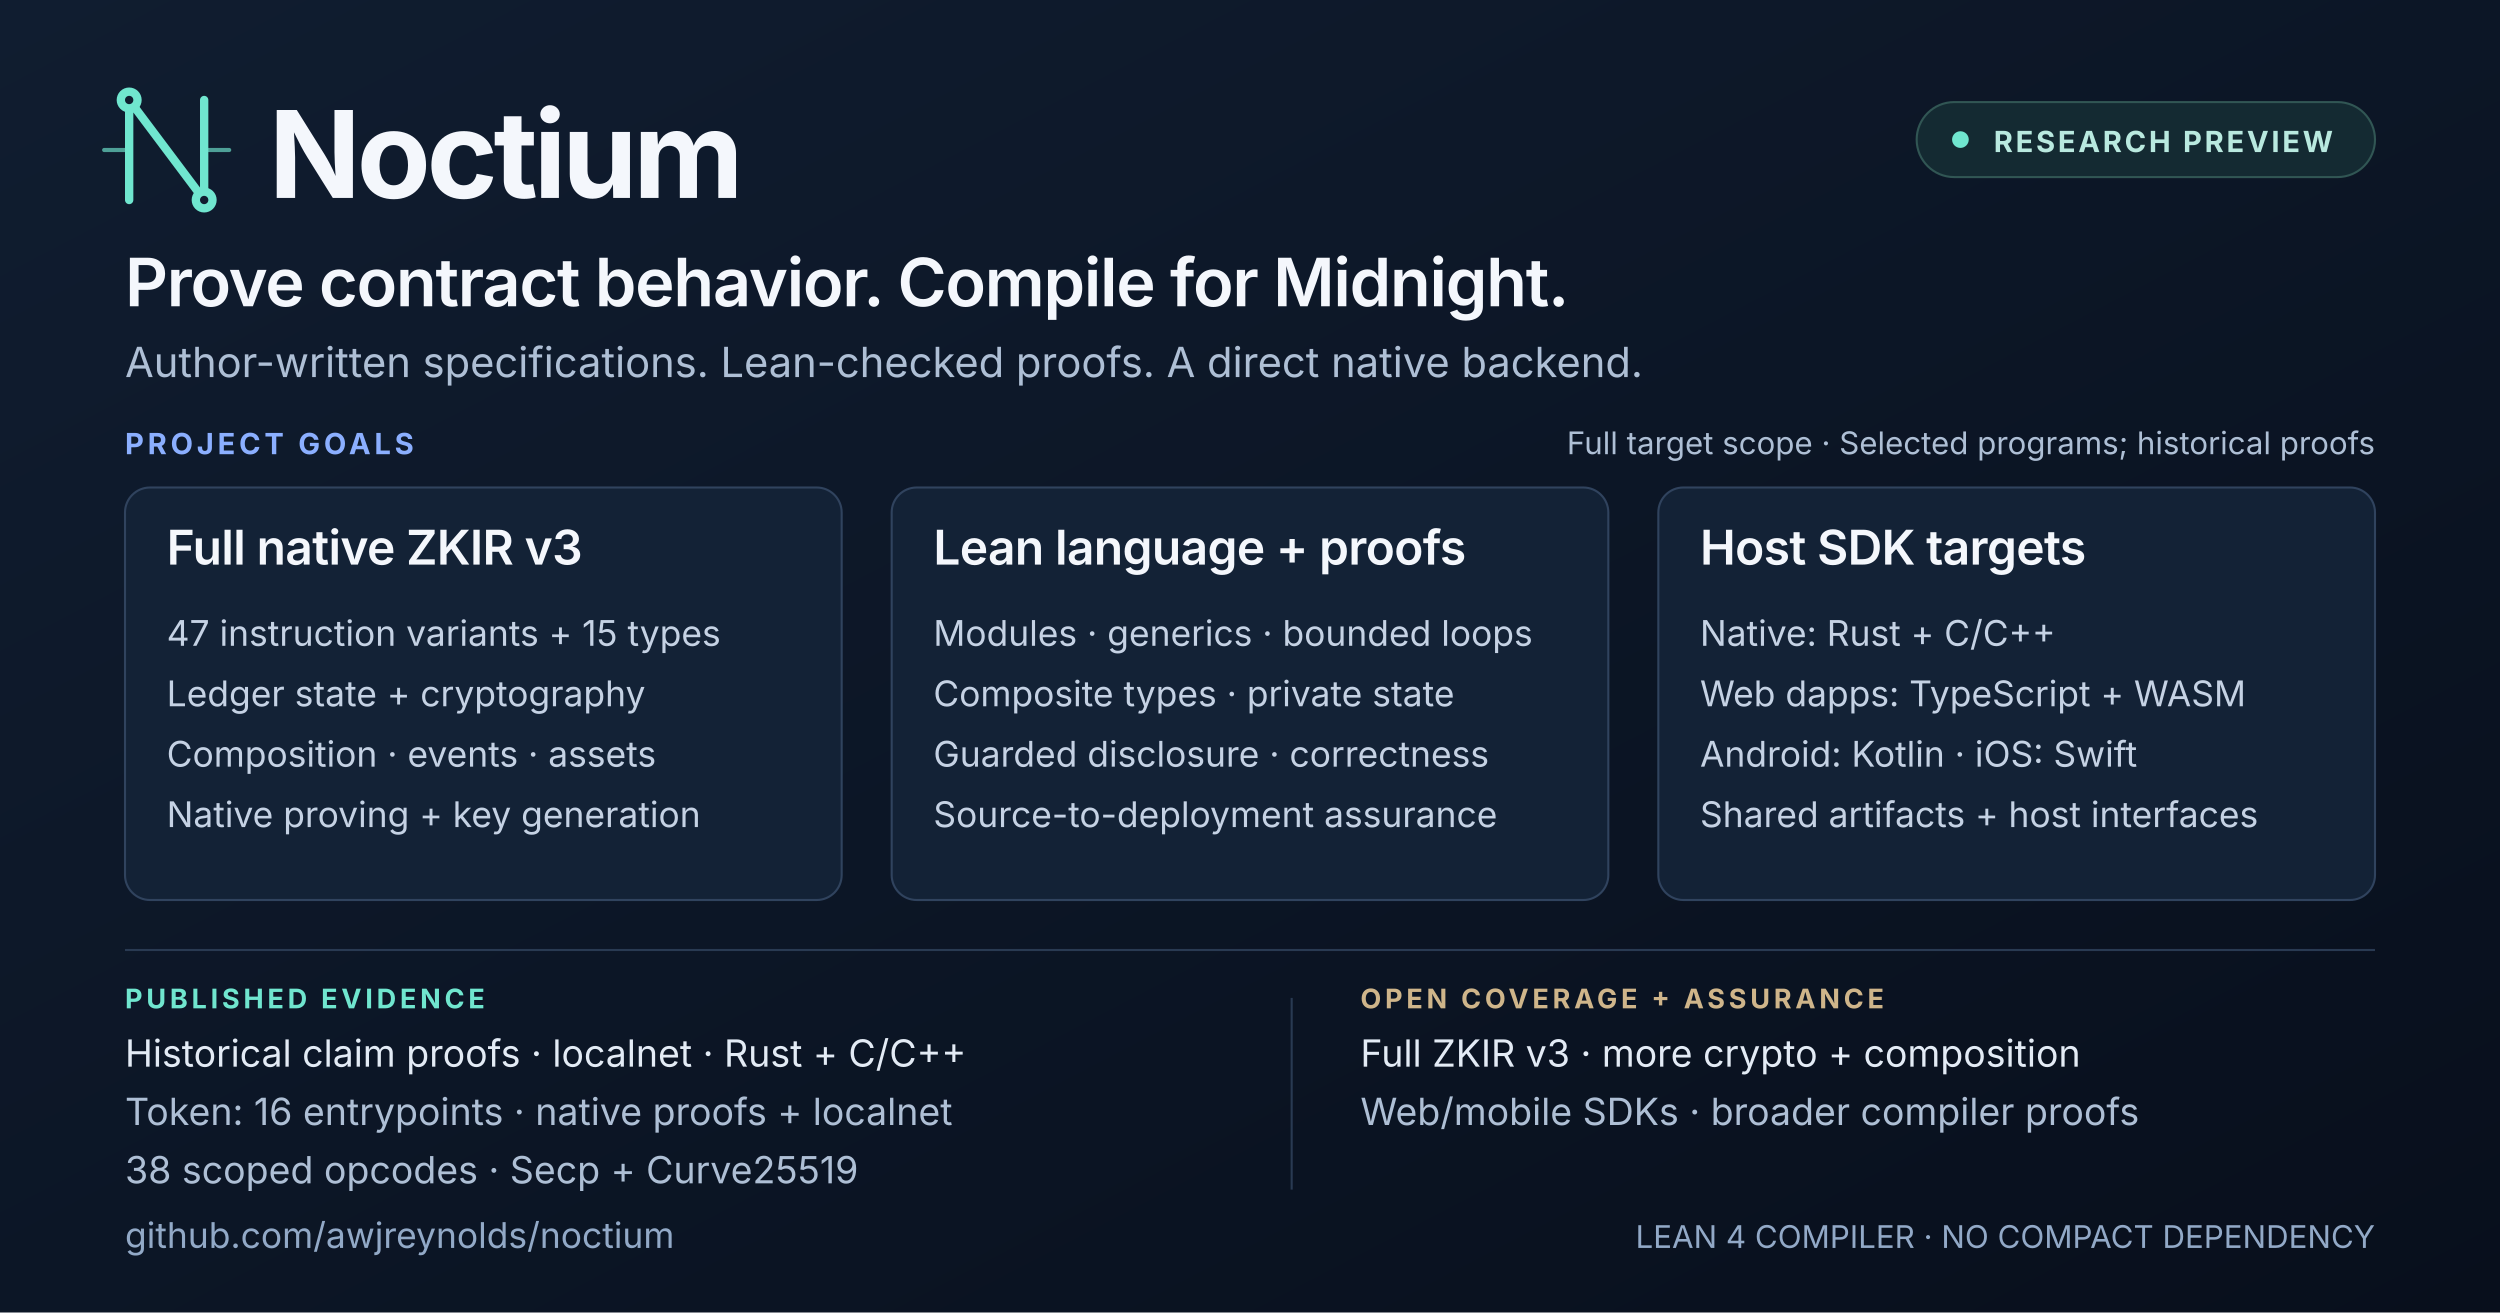
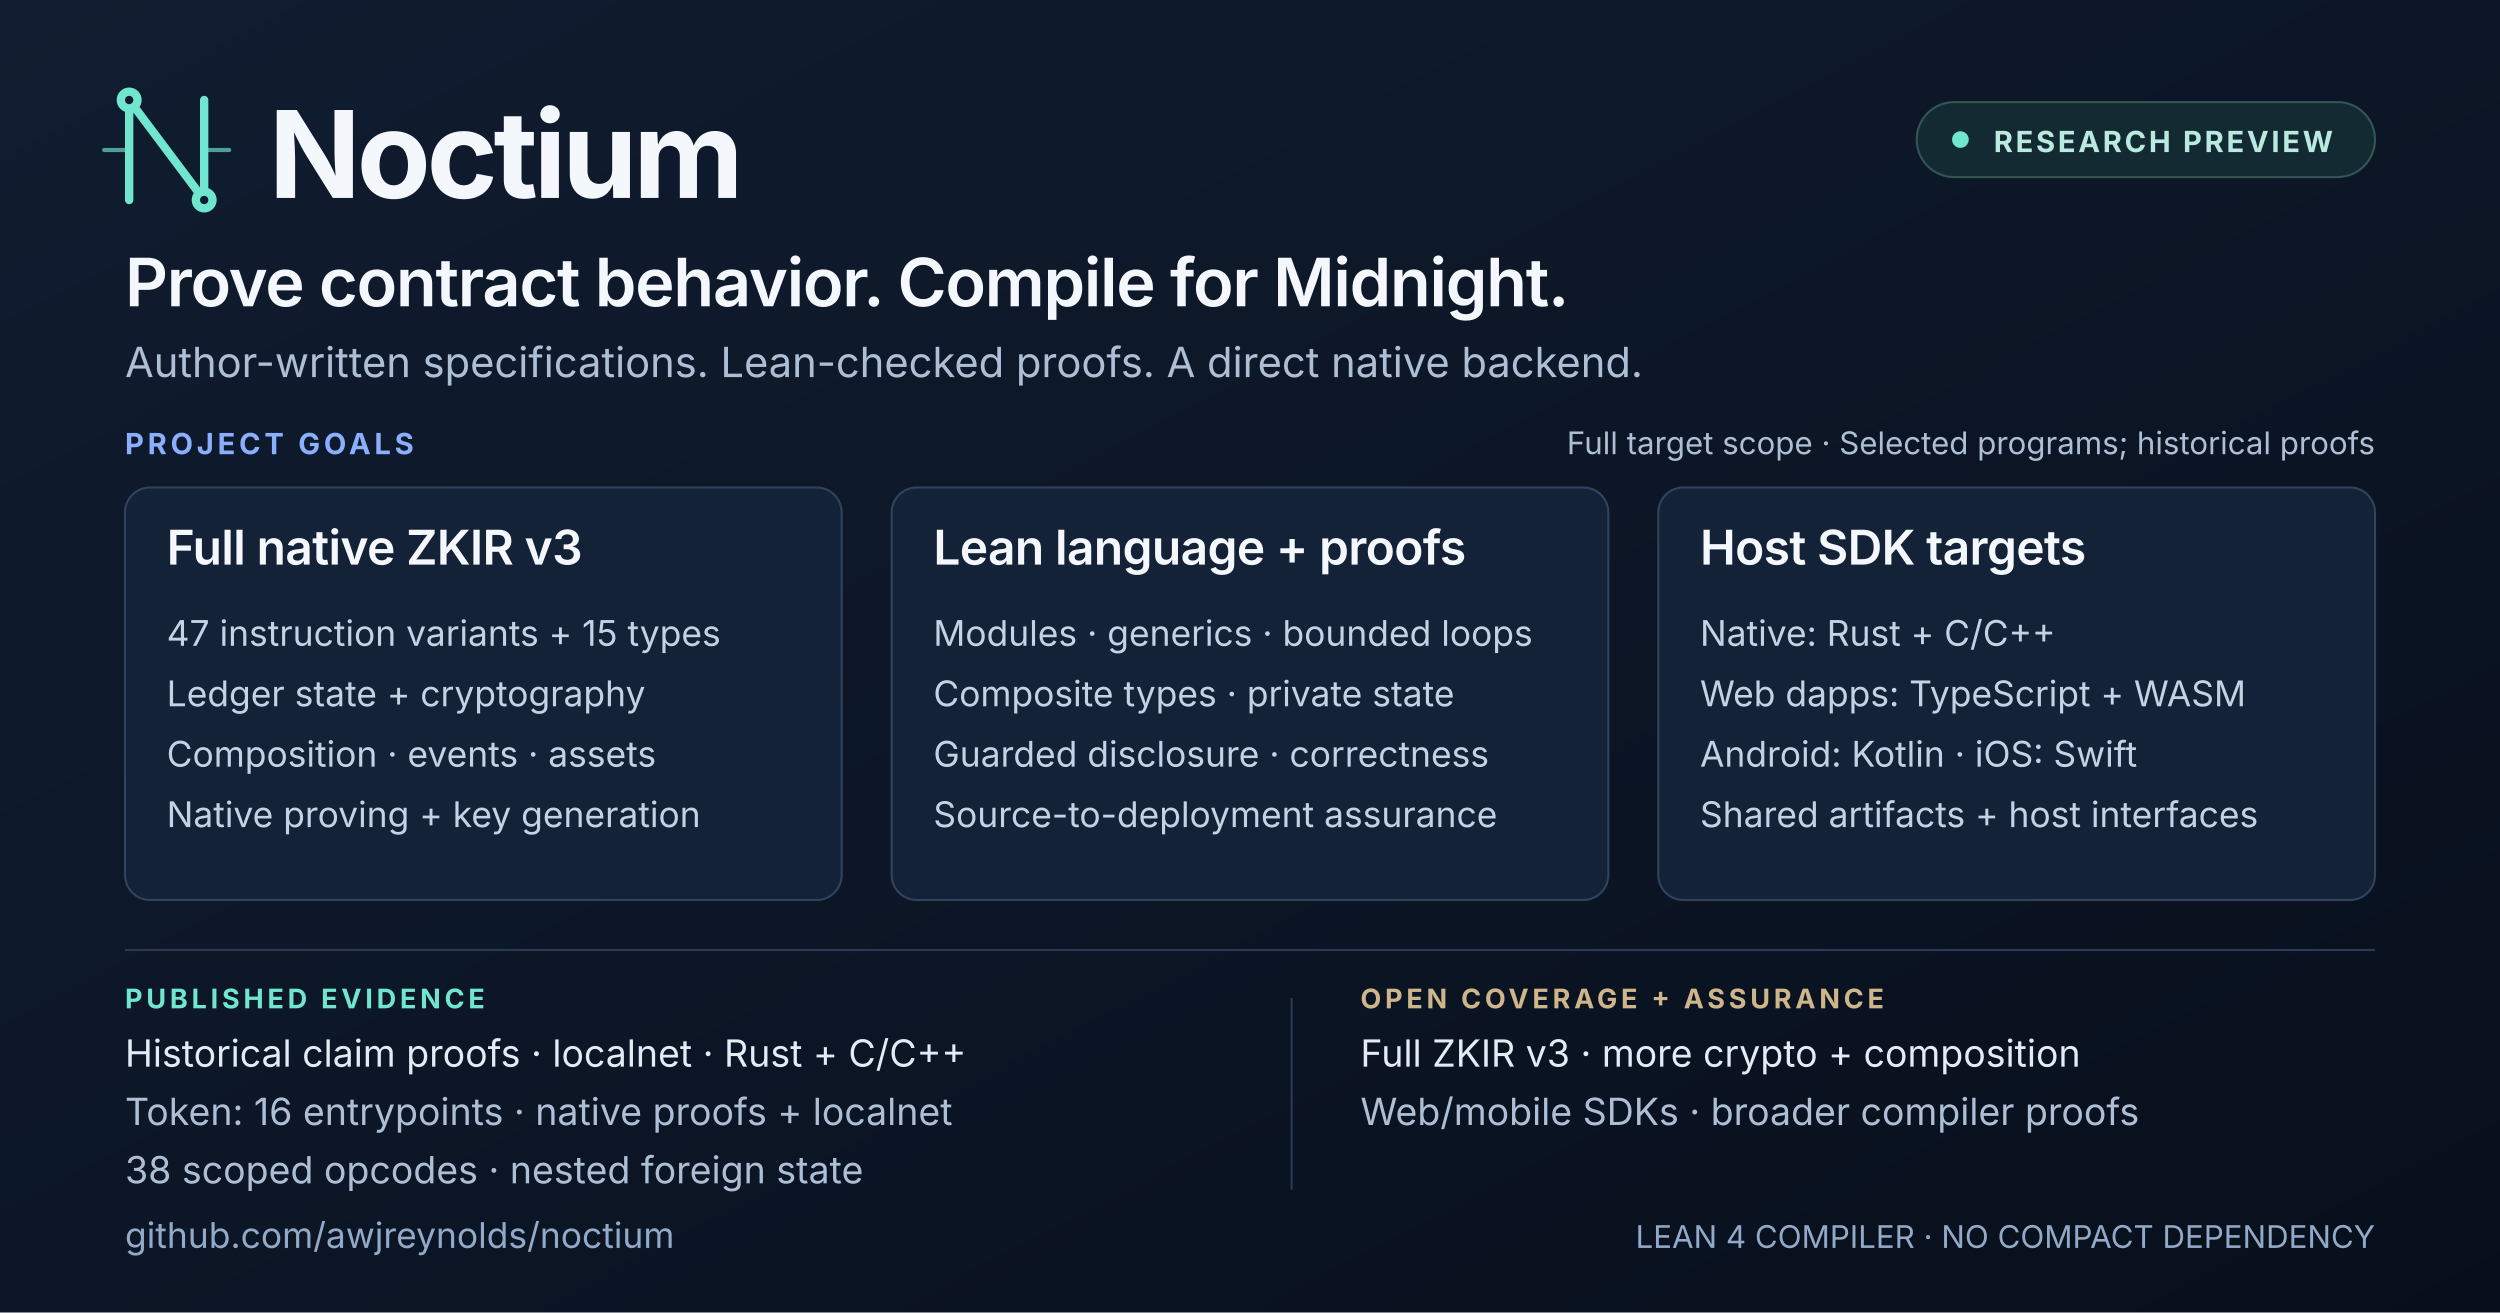
<svg xmlns="http://www.w3.org/2000/svg" width="1200" height="630" viewBox="0 0 1200 630" role="img" aria-labelledby="title description">
  <defs>
    <linearGradient id="background" x1="0" y1="0" x2="1" y2="1">
      <stop offset="0" stop-color="#101D30" />
      <stop offset="1" stop-color="#080F1C" />
    </linearGradient>
    <linearGradient id="accent" x1="0" y1="0" x2="1" y2="0">
      <stop offset="0" stop-color="#70E6CF" />
      <stop offset="1" stop-color="#8BAFFF" />
    </linearGradient>
  </defs>
  <rect width="1200" height="630" fill="url(#background)" />
  <path d="M0 2H1200" stroke="url(#accent)" stroke-width="4" />
  <g stroke="#70E6CF" stroke-width="4" fill="none" stroke-linecap="round" stroke-linejoin="round">
    <path d="M62 96V48L98 96V48" />
    <path d="M50 72H62M98 72H110" stroke-width="2" opacity="0.65" />
    <circle cx="62" cy="48" r="4" fill="#101D30" />
    <circle cx="98" cy="96" r="4" fill="#101D30" />
  </g>
  <g font-family="Inter, Arial, Helvetica, sans-serif">
    <text x="129" y="95" fill="#F4F7FC" font-size="58" font-weight="700" letter-spacing="-2">Noctium</text>
    <rect x="920" y="49" width="220" height="36" rx="18" fill="#142A32" stroke="#315654" />
    <circle cx="941" cy="67" r="4" fill="#70E6CF" />
    <text x="957" y="73" fill="#B9E9DF" font-size="14" font-weight="700" letter-spacing="1.3">RESEARCH PREVIEW</text>
    <text x="60" y="147" fill="#F4F7FC" font-size="32" font-weight="600" letter-spacing="-0.6">Prove contract behavior. Compile for Midnight.</text>
    <text x="60" y="181" fill="#AEBFD5" font-size="20">Author-written specifications. Lean-checked proofs. A direct native backend.</text>
    <text x="60" y="218" fill="#8BAFFF" font-size="14" font-weight="700" letter-spacing="1.8">PROJECT GOALS</text>
    <text x="1140" y="218" fill="#AEBFD5" font-size="15" text-anchor="end">Full target scope · Selected programs; historical proofs</text>
    <g fill="#132236" stroke="#30435E">
      <rect x="60" y="234" width="344" height="198" rx="12" />
      <rect x="428" y="234" width="344" height="198" rx="12" />
      <rect x="796" y="234" width="344" height="198" rx="12" />
    </g>
    <g fill="#F4F7FC" font-size="23" font-weight="600" letter-spacing="-0.3">
      <text x="80" y="271">Full native ZKIR v3</text>
      <text x="448" y="271">Lean language + proofs</text>
      <text x="816" y="271">Host SDK targets</text>
    </g>
    <g fill="#C5D2E4" font-size="17">
      <text x="80" y="310">47 instruction variants + 15 types</text>
      <text x="80" y="339">Ledger state + cryptography</text>
      <text x="80" y="368">Composition · events · assets</text>
      <text x="80" y="397">Native proving + key generation</text>
      <text x="448" y="310">Modules · generics · bounded loops</text>
      <text x="448" y="339">Composite types · private state</text>
      <text x="448" y="368">Guarded disclosure · correctness</text>
      <text x="448" y="397">Source-to-deployment assurance</text>
      <text x="816" y="310">Native: Rust + C/C++</text>
      <text x="816" y="339">Web dapps: TypeScript + WASM</text>
      <text x="816" y="368">Android: Kotlin · iOS: Swift</text>
      <text x="816" y="397">Shared artifacts + host interfaces</text>
    </g>
    <path d="M60 456H1140" stroke="#293A52" />
    <text x="60" y="484" fill="#70E6CF" font-size="13" font-weight="700" letter-spacing="1.8">PUBLISHED EVIDENCE</text>
    <text x="60" y="512" fill="#E3EBF5" font-size="18">Historical claim proofs · localnet · Rust + C/C++</text>
    <text x="60" y="540" fill="#AEBFD5" font-size="18">Token: 16 entrypoints · native proofs + localnet</text>
-     <text x="60" y="568" fill="#AEBFD5" font-size="18">38 scoped opcodes · Secp + Curve25519</text>
+     <text x="60" y="568" fill="#AEBFD5" font-size="18">38 scoped opcodes · nested foreign state</text>
    <path d="M620 479V571" stroke="#293A52" />
    <text x="653" y="484" fill="#CFB58A" font-size="13" font-weight="700" letter-spacing="1.8">OPEN COVERAGE + ASSURANCE</text>
    <text x="653" y="512" fill="#E3EBF5" font-size="18">Full ZKIR v3 · more crypto + composition</text>
    <text x="653" y="540" fill="#AEBFD5" font-size="18">Web/mobile SDKs · broader compiler proofs</text>
    <text x="60" y="599" fill="#92A9C7" font-size="17">github.com/awjreynolds/noctium</text>
    <text x="1140" y="599" fill="#92A9C7" font-size="15" text-anchor="end">LEAN 4 COMPILER · NO COMPACT DEPENDENCY</text>
  </g>
</svg>
